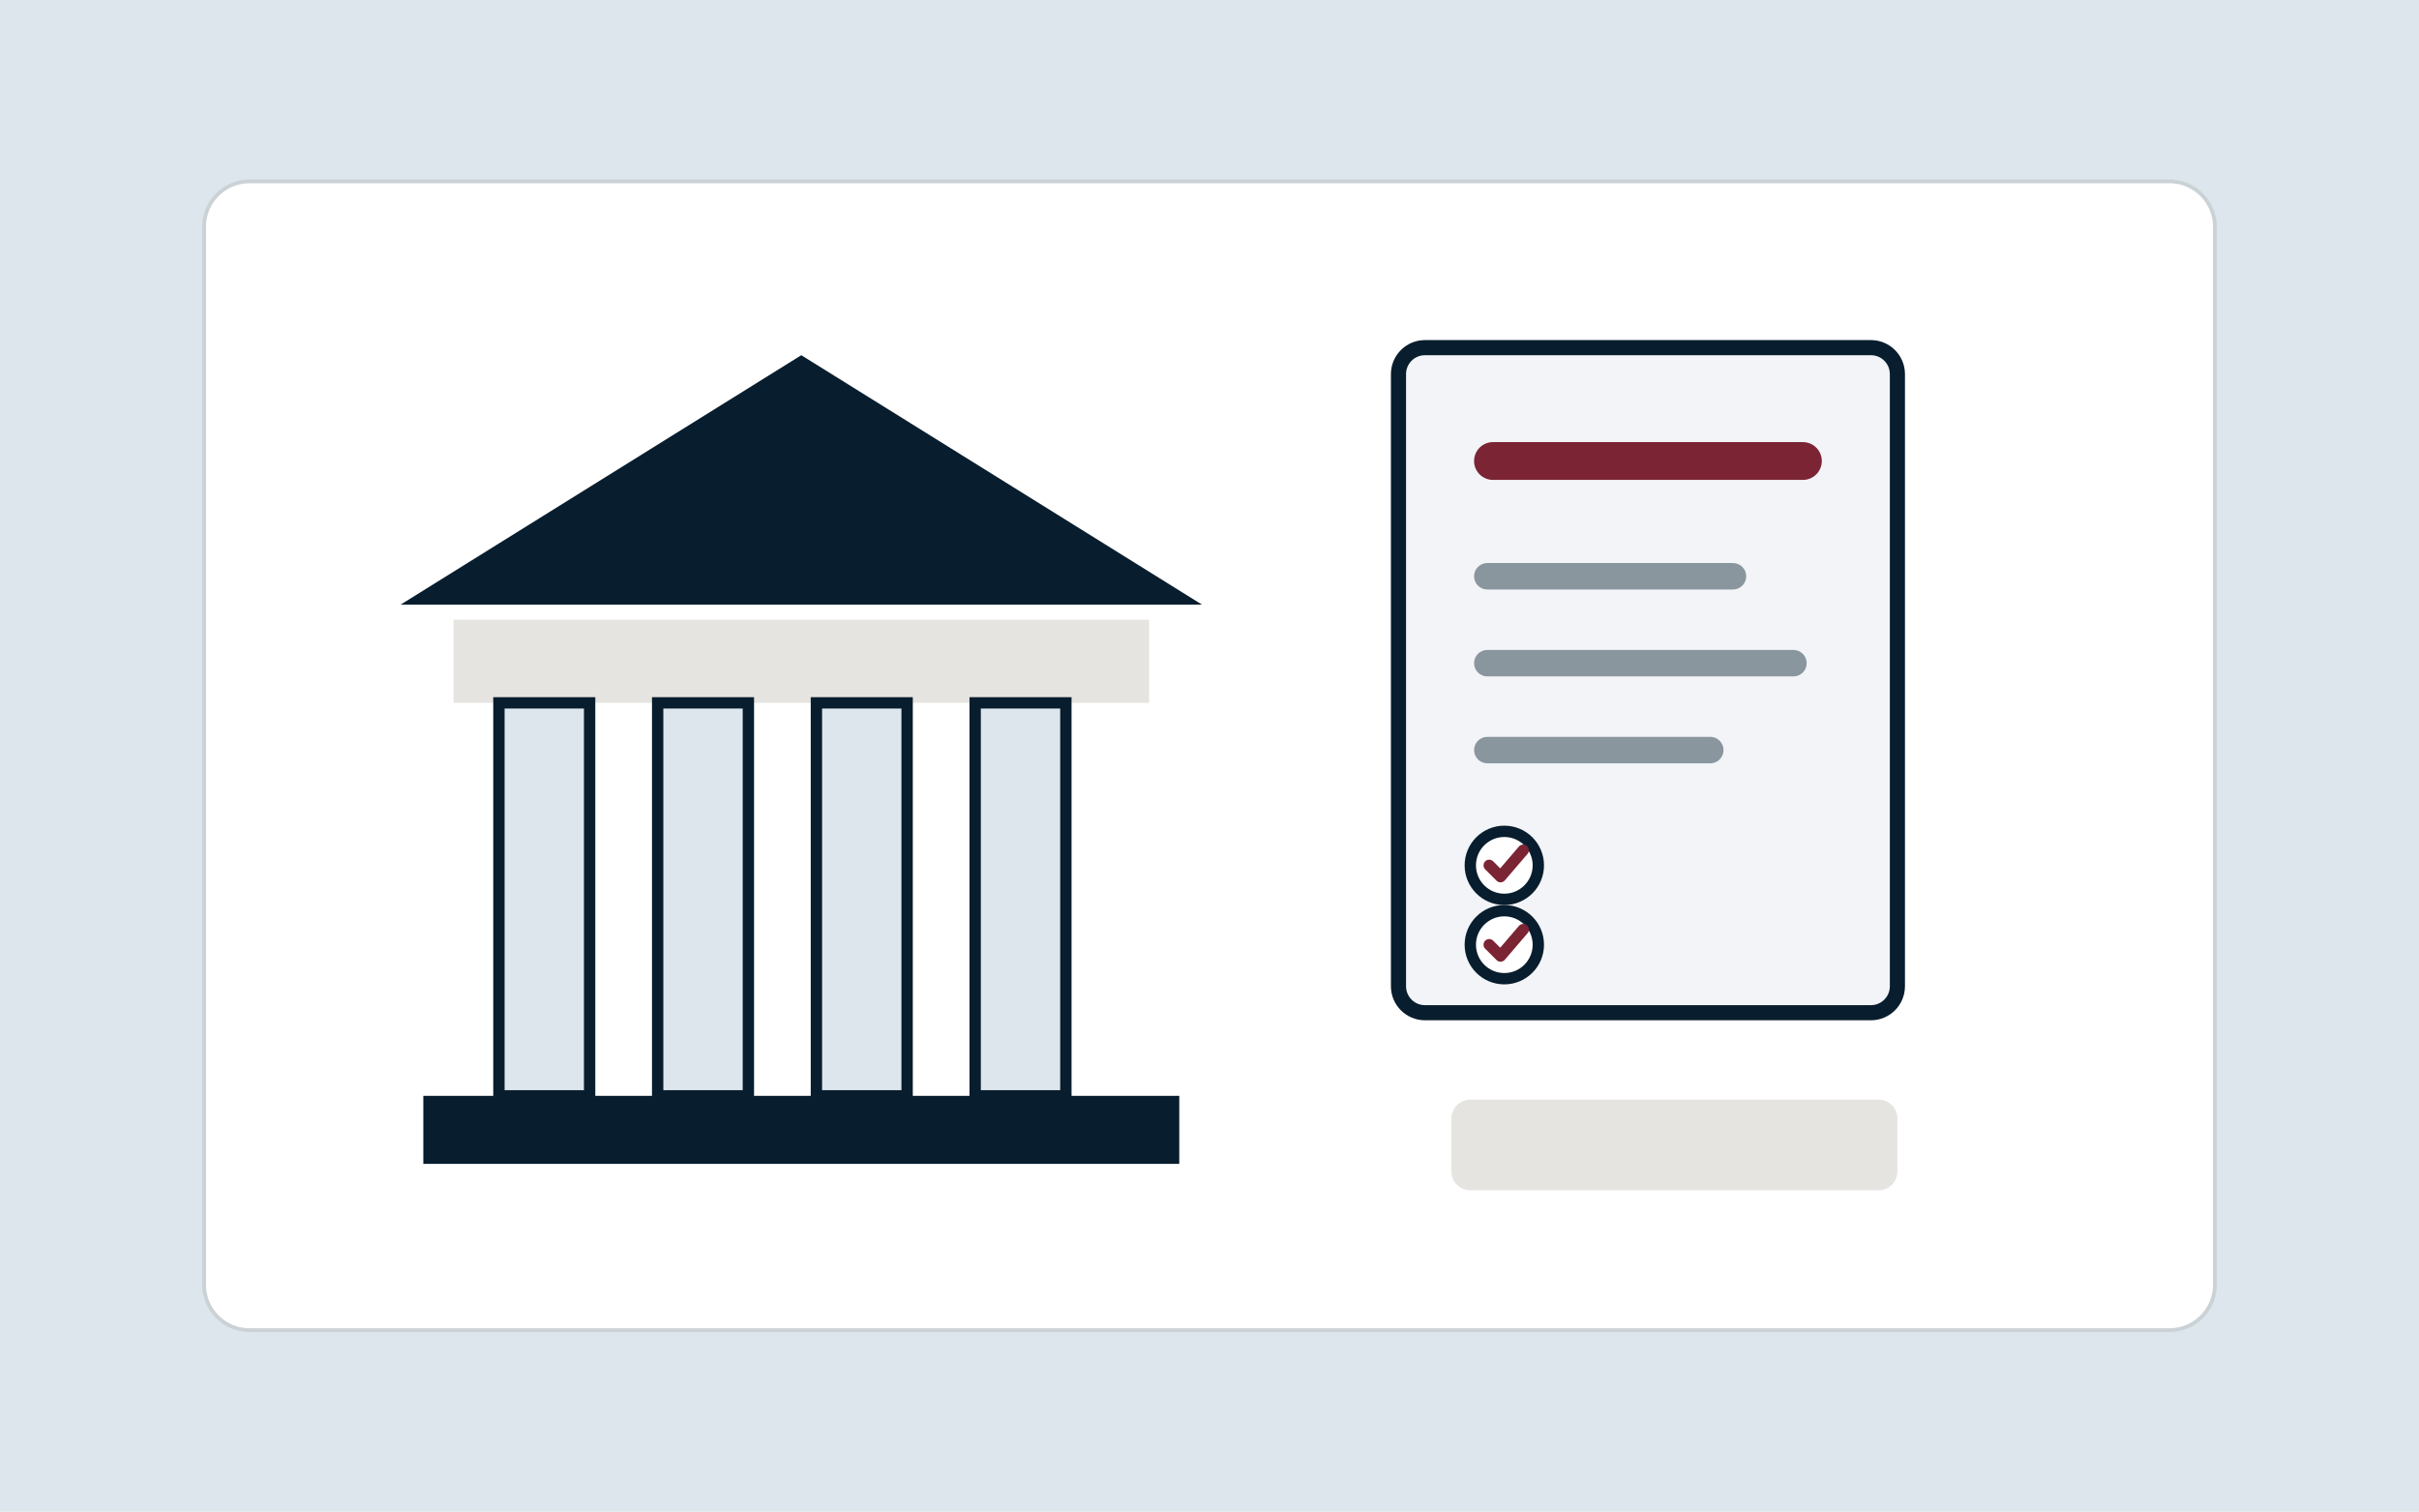
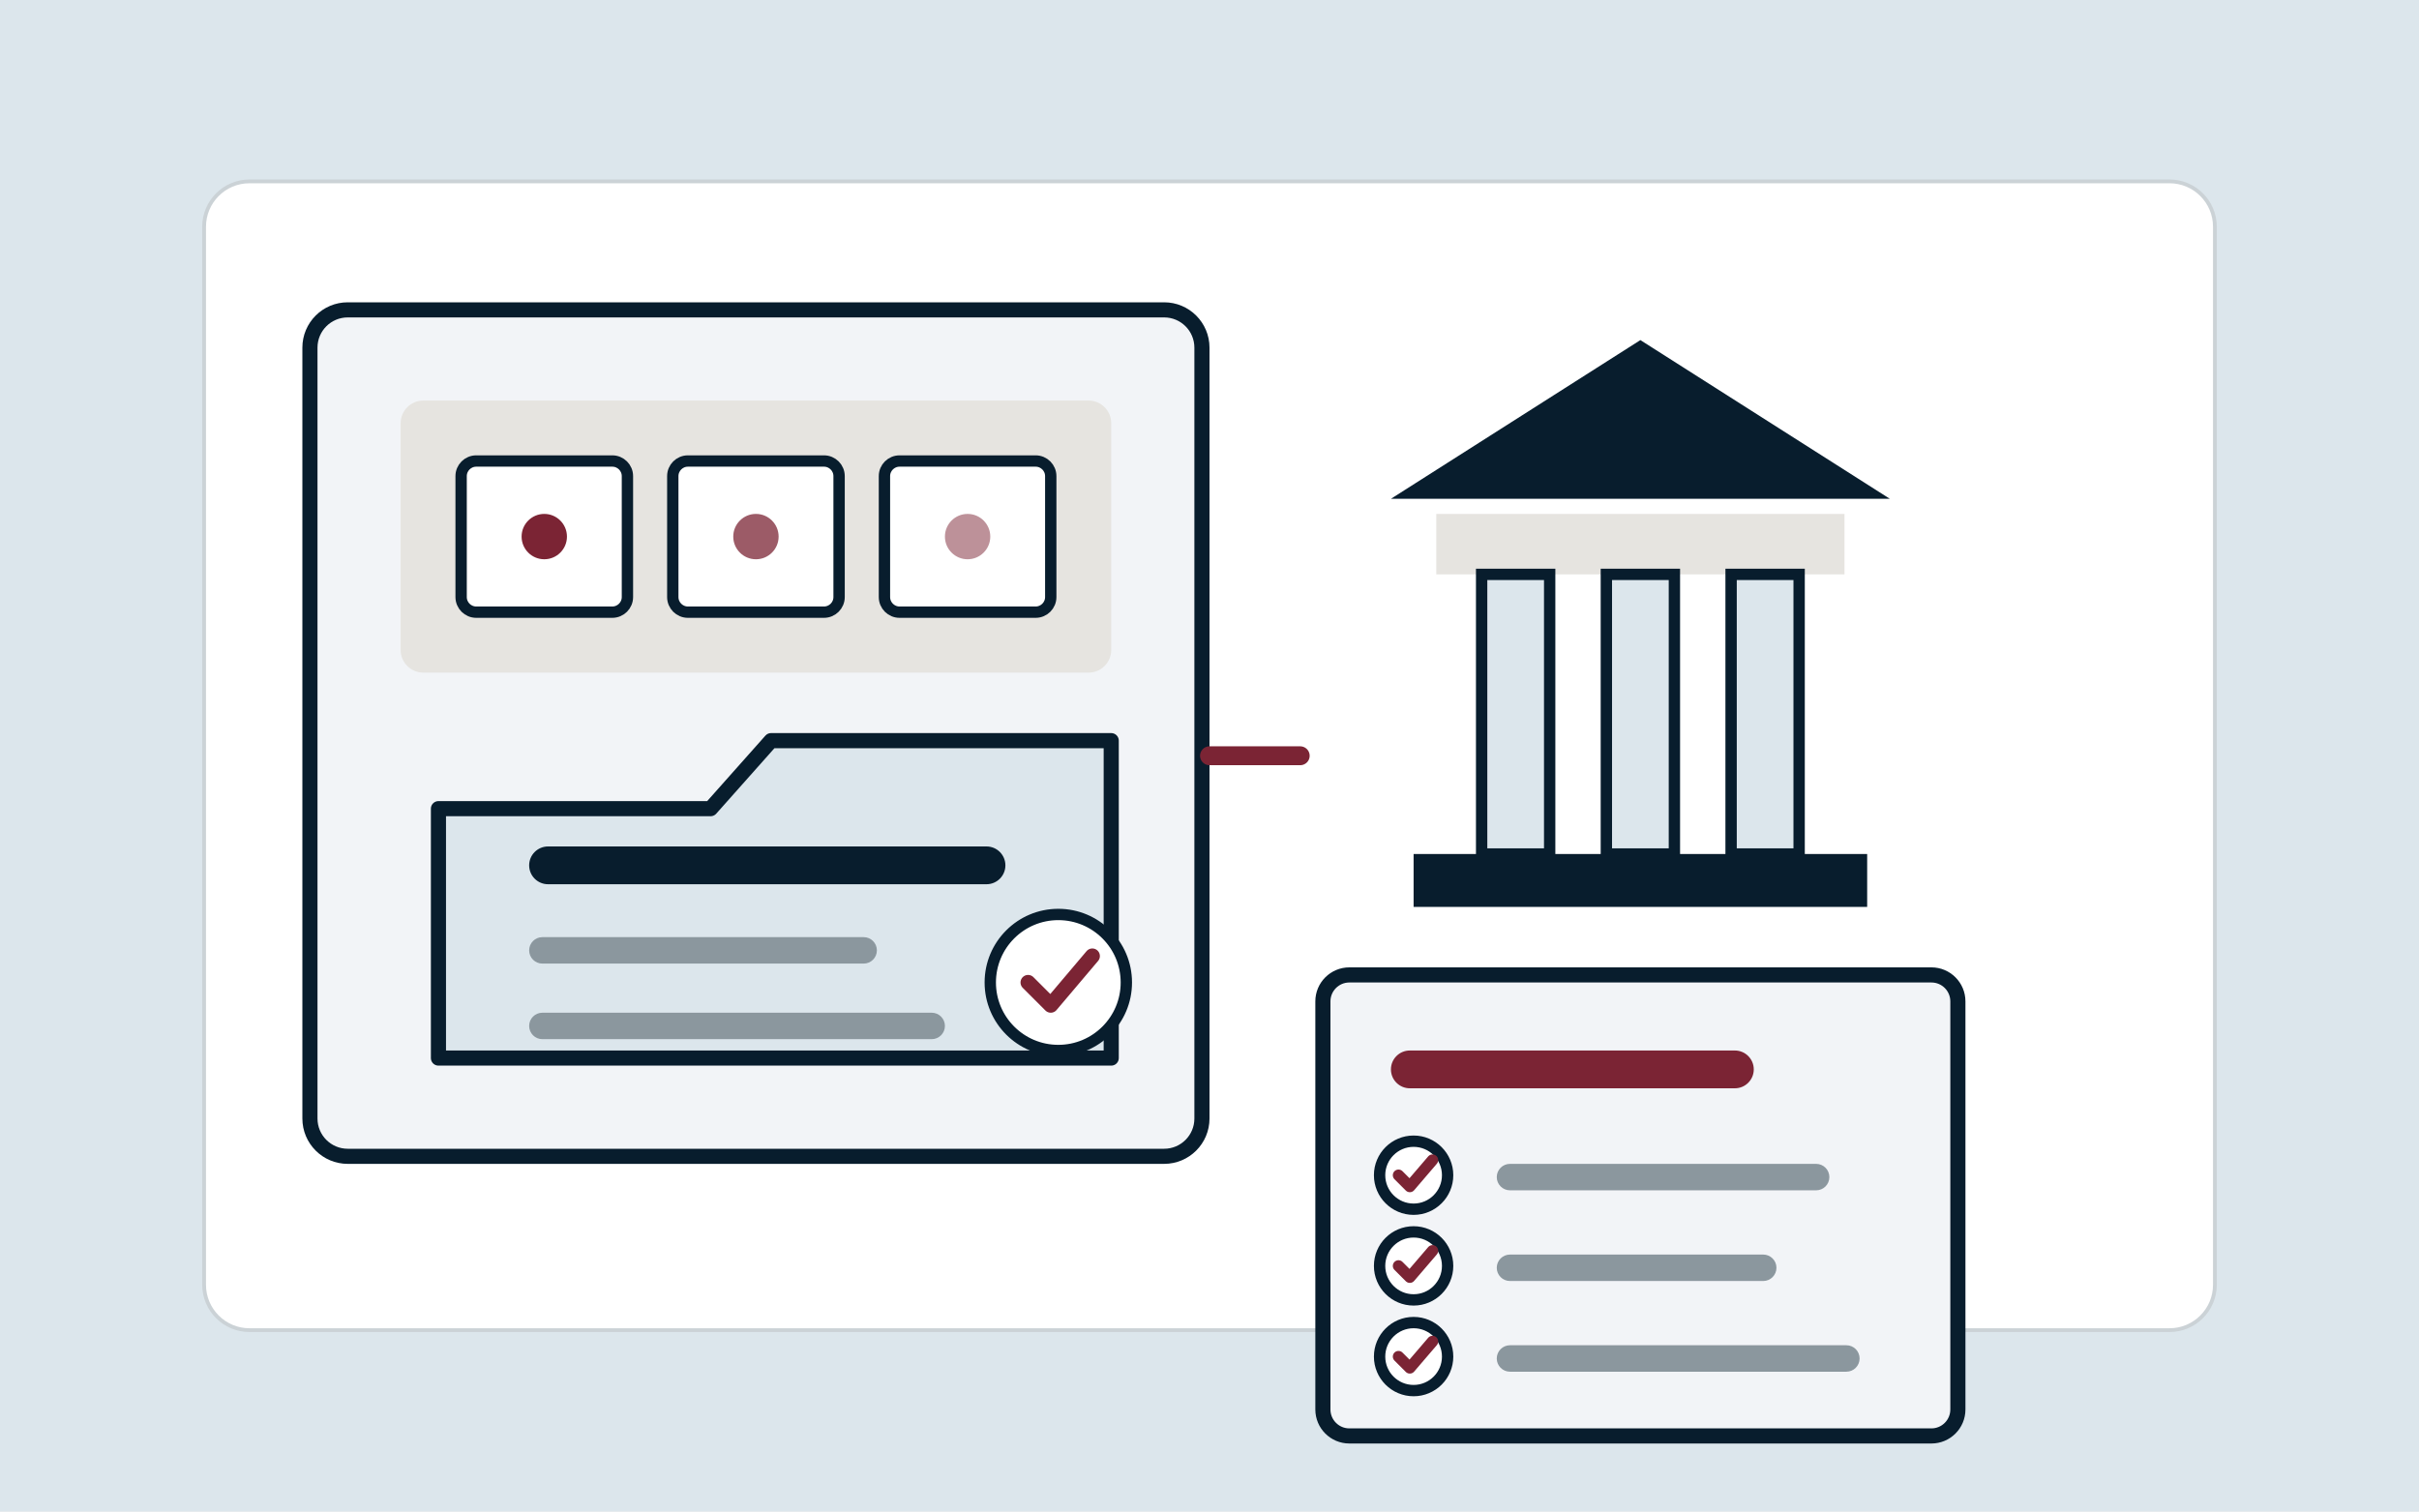
<svg xmlns="http://www.w3.org/2000/svg" viewBox="0 0 640 400">
  <rect width="640" height="400" fill="#DCE6EC" />
  <rect x="54" y="48" width="532" height="304" rx="12" fill="#FFFFFF" stroke="#CBD2D6" />
-   <g transform="translate(88 82)">
-     <path d="M124 12L18 78h212z" fill="#081D2D" />
-     <rect x="32" y="82" width="184" height="22" fill="#E6E4E0" />
+   <g transform="translate(82 82)">
+     <rect x="0" y="0" width="236" height="224" rx="10" fill="#F2F4F7" stroke="#081D2D" stroke-width="4" />
+     <rect x="24" y="24" width="188" height="72" rx="6" fill="#E6E4E0" />
+     <g fill="#FFFFFF" stroke="#081D2D" stroke-width="3">
+       <rect x="40" y="40" width="44" height="40" rx="4" />
+       <rect x="96" y="40" width="44" height="40" rx="4" />
+       <rect x="152" y="40" width="44" height="40" rx="4" />
+     </g>
+     <circle cx="62" cy="60" r="6" fill="#7B2434" />
+     <circle cx="118" cy="60" r="6" fill="#7B2434" opacity=".75" />
+     <circle cx="174" cy="60" r="6" fill="#7B2434" opacity=".5" />
+     <path d="M34 132h72l16-18h90v84H34z" fill="#DCE6EC" stroke="#081D2D" stroke-width="4" stroke-linejoin="round" />
+     <rect x="58" y="142" width="126" height="10" rx="5" fill="#081D2D" />
+     <rect x="58" y="166" width="92" height="7" rx="3.5" fill="#8B979E" />
+     <rect x="58" y="186" width="110" height="7" rx="3.5" fill="#8B979E" />
+     <circle cx="198" cy="178" r="18" fill="#FFFFFF" stroke="#081D2D" stroke-width="3" />
+     <path d="M190 178l6 6 11-13" fill="none" stroke="#7B2434" stroke-width="4" stroke-linecap="round" stroke-linejoin="round" />
+   </g>
+   <g transform="translate(350 82)">
+     <path d="M84 8L18 50h132z" fill="#081D2D" />
+     <rect x="30" y="54" width="108" height="16" fill="#E6E4E0" />
    <g fill="#DCE6EC" stroke="#081D2D" stroke-width="3">
-       <rect x="44" y="104" width="24" height="104" />
-       <rect x="86" y="104" width="24" height="104" />
-       <rect x="128" y="104" width="24" height="104" />
-       <rect x="170" y="104" width="24" height="104" />
+       <rect x="42" y="70" width="18" height="74" />
+       <rect x="75" y="70" width="18" height="74" />
+       <rect x="108" y="70" width="18" height="74" />
    </g>
-     <rect x="24" y="208" width="200" height="18" fill="#081D2D" />
-   </g>
-   <g transform="translate(370 92)">
-     <rect width="132" height="176" rx="7" fill="#F2F4F7" stroke="#081D2D" stroke-width="4" />
-     <rect x="20" y="25" width="92" height="10" rx="5" fill="#7B2434" />
-     <g fill="#89969E">
-       <rect x="20" y="57" width="72" height="7" rx="3.5" />
-       <rect x="20" y="80" width="88" height="7" rx="3.5" />
-       <rect x="20" y="103" width="66" height="7" rx="3.5" />
+     <rect x="24" y="144" width="120" height="14" fill="#081D2D" />
+     <rect x="0" y="176" width="168" height="122" rx="7" fill="#F2F4F7" stroke="#081D2D" stroke-width="4" />
+     <rect x="18" y="196" width="96" height="10" rx="5" fill="#7B2434" />
+     <g fill="#8B979E">
+       <rect x="46" y="226" width="88" height="7" rx="3.5" />
+       <rect x="46" y="250" width="74" height="7" rx="3.5" />
+       <rect x="46" y="274" width="96" height="7" rx="3.5" />
    </g>
    <g fill="#FFFFFF" stroke="#081D2D" stroke-width="3">
-       <circle cx="28" cy="137" r="9" />
-       <circle cx="28" cy="158" r="9" />
+       <circle cx="24" cy="229" r="9" />
+       <circle cx="24" cy="253" r="9" />
+       <circle cx="24" cy="277" r="9" />
    </g>
-     <path d="M24 137l3 3 6-7M24 158l3 3 6-7" fill="none" stroke="#7B2434" stroke-width="3" stroke-linecap="round" stroke-linejoin="round" />
+     <path d="M20 229l3 3 6-7M20 253l3 3 6-7M20 277l3 3 6-7" fill="none" stroke="#7B2434" stroke-width="3" stroke-linecap="round" stroke-linejoin="round" />
  </g>
-   <rect x="384" y="291" width="118" height="24" rx="5" fill="#E6E4E0" />
+   <path d="M320 200h24" stroke="#7B2434" stroke-width="5" stroke-linecap="round" />
</svg>
